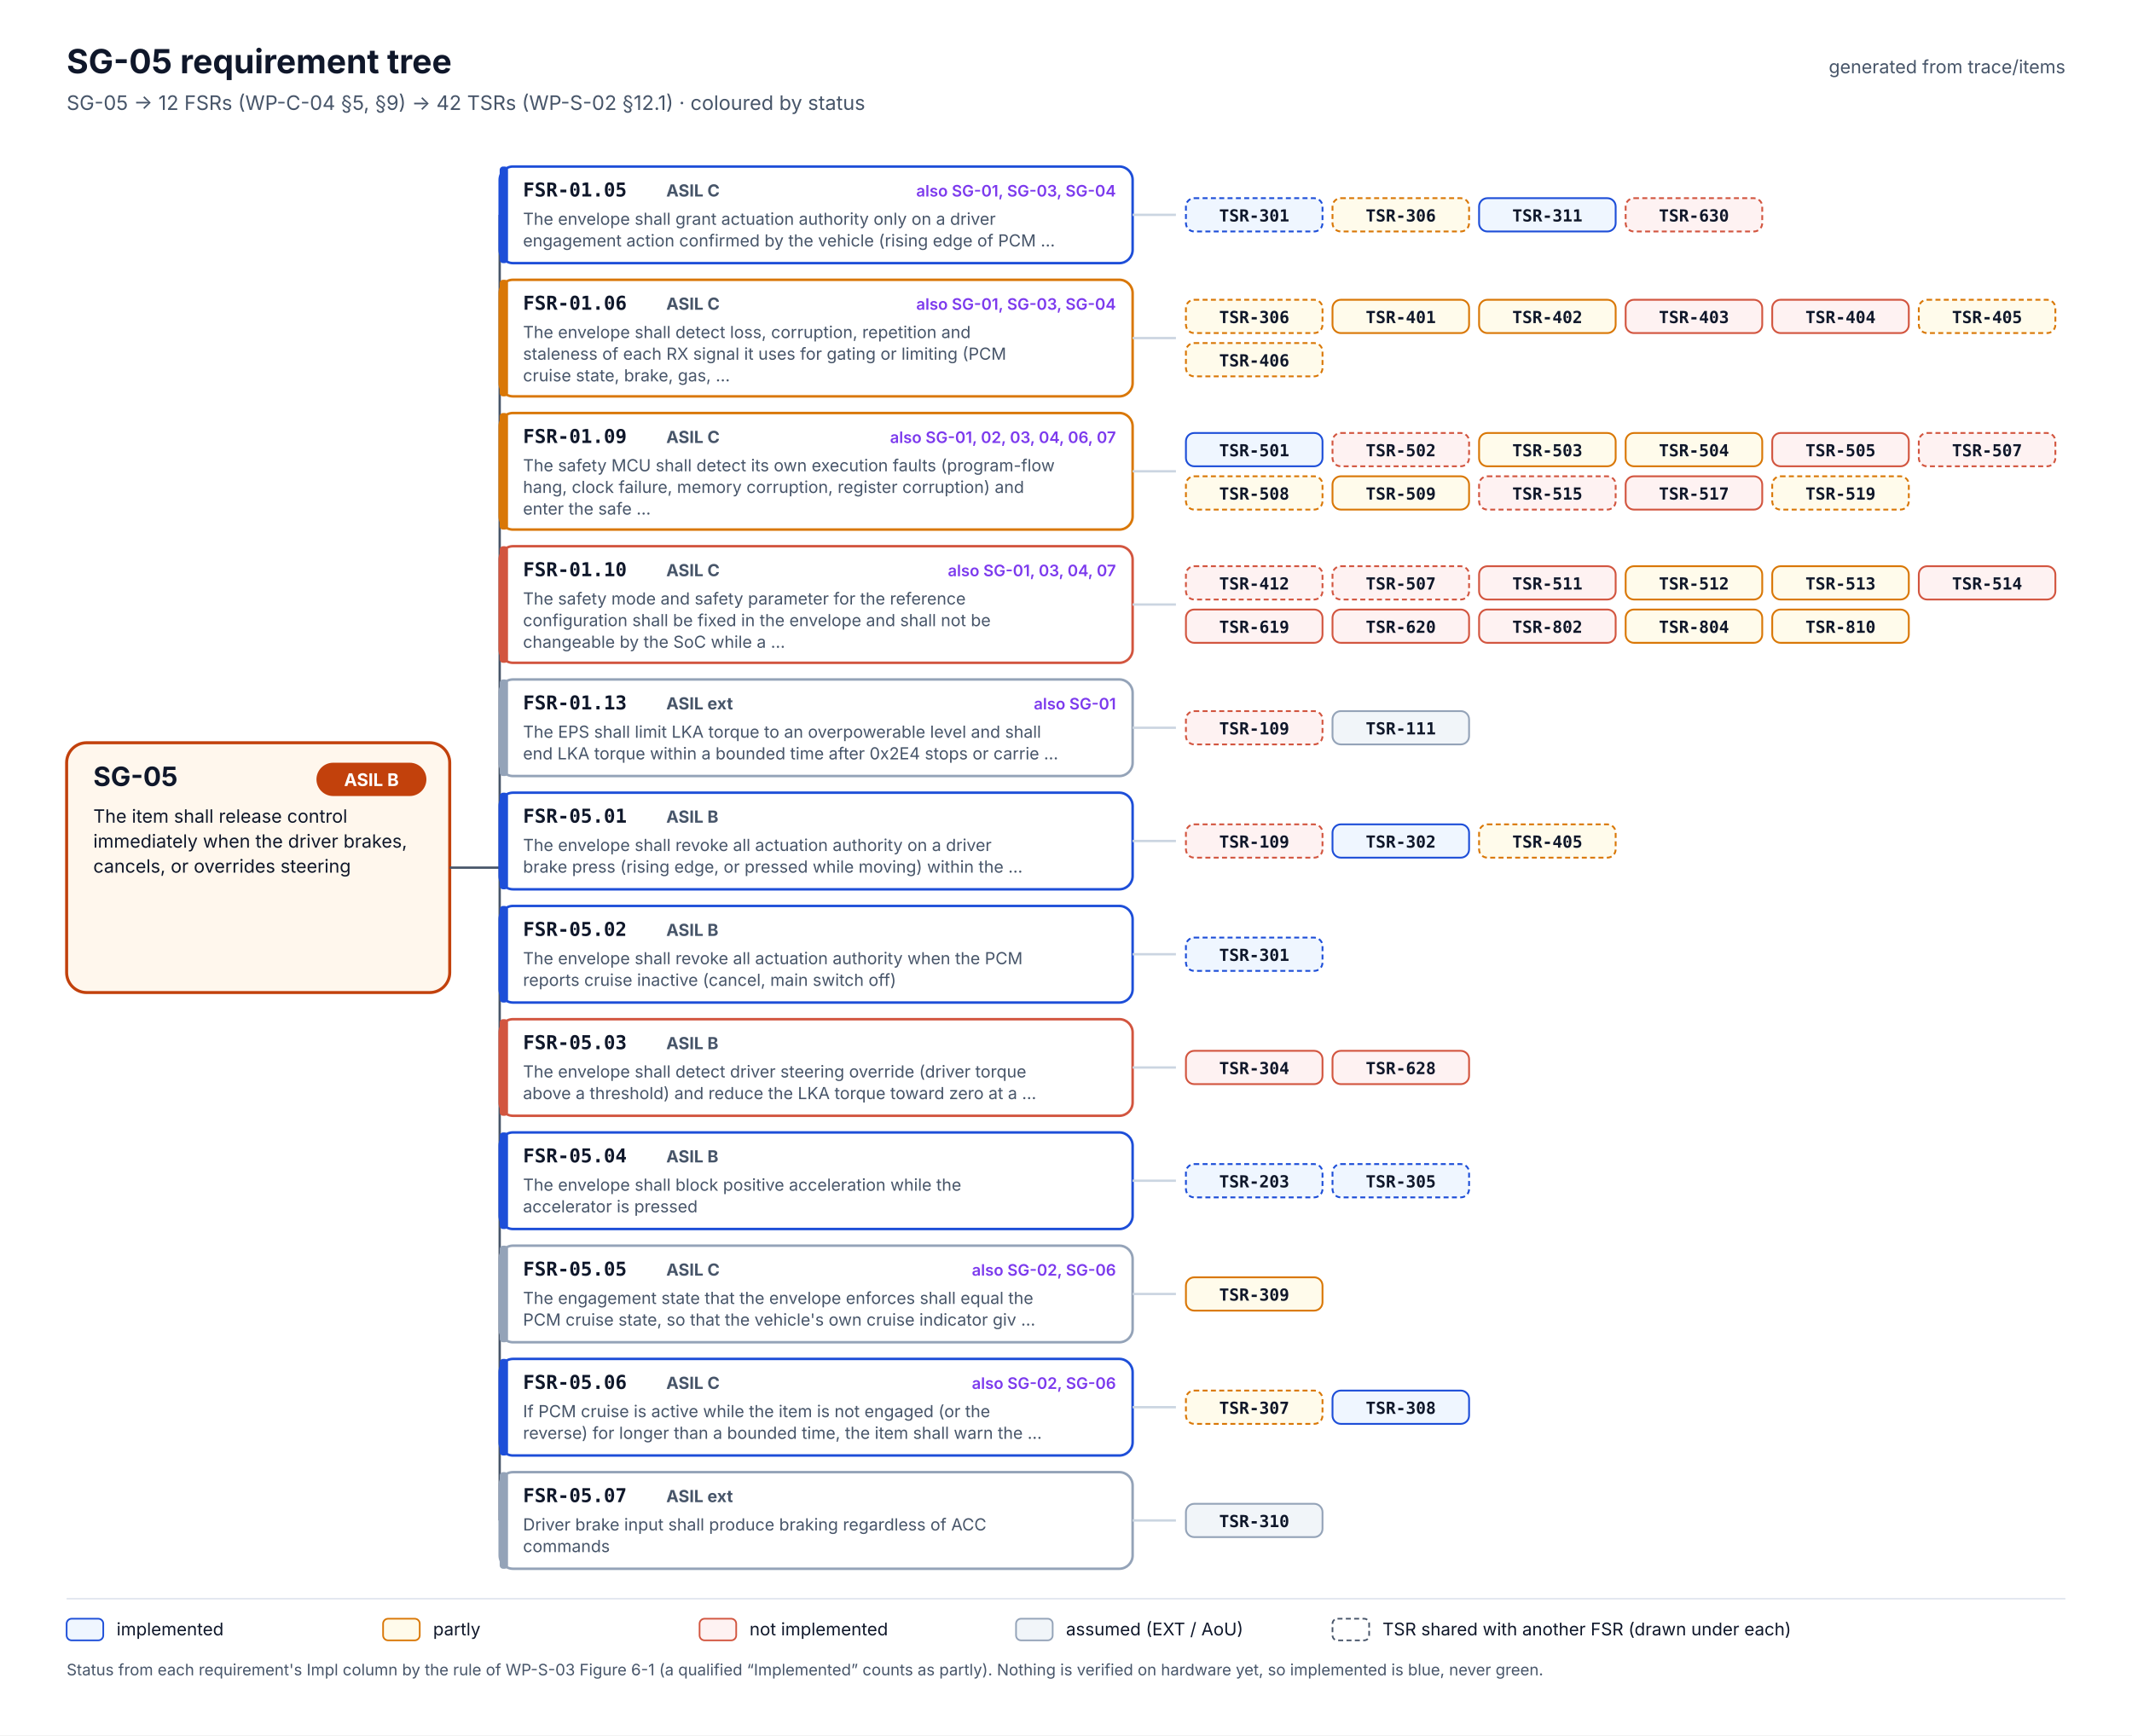
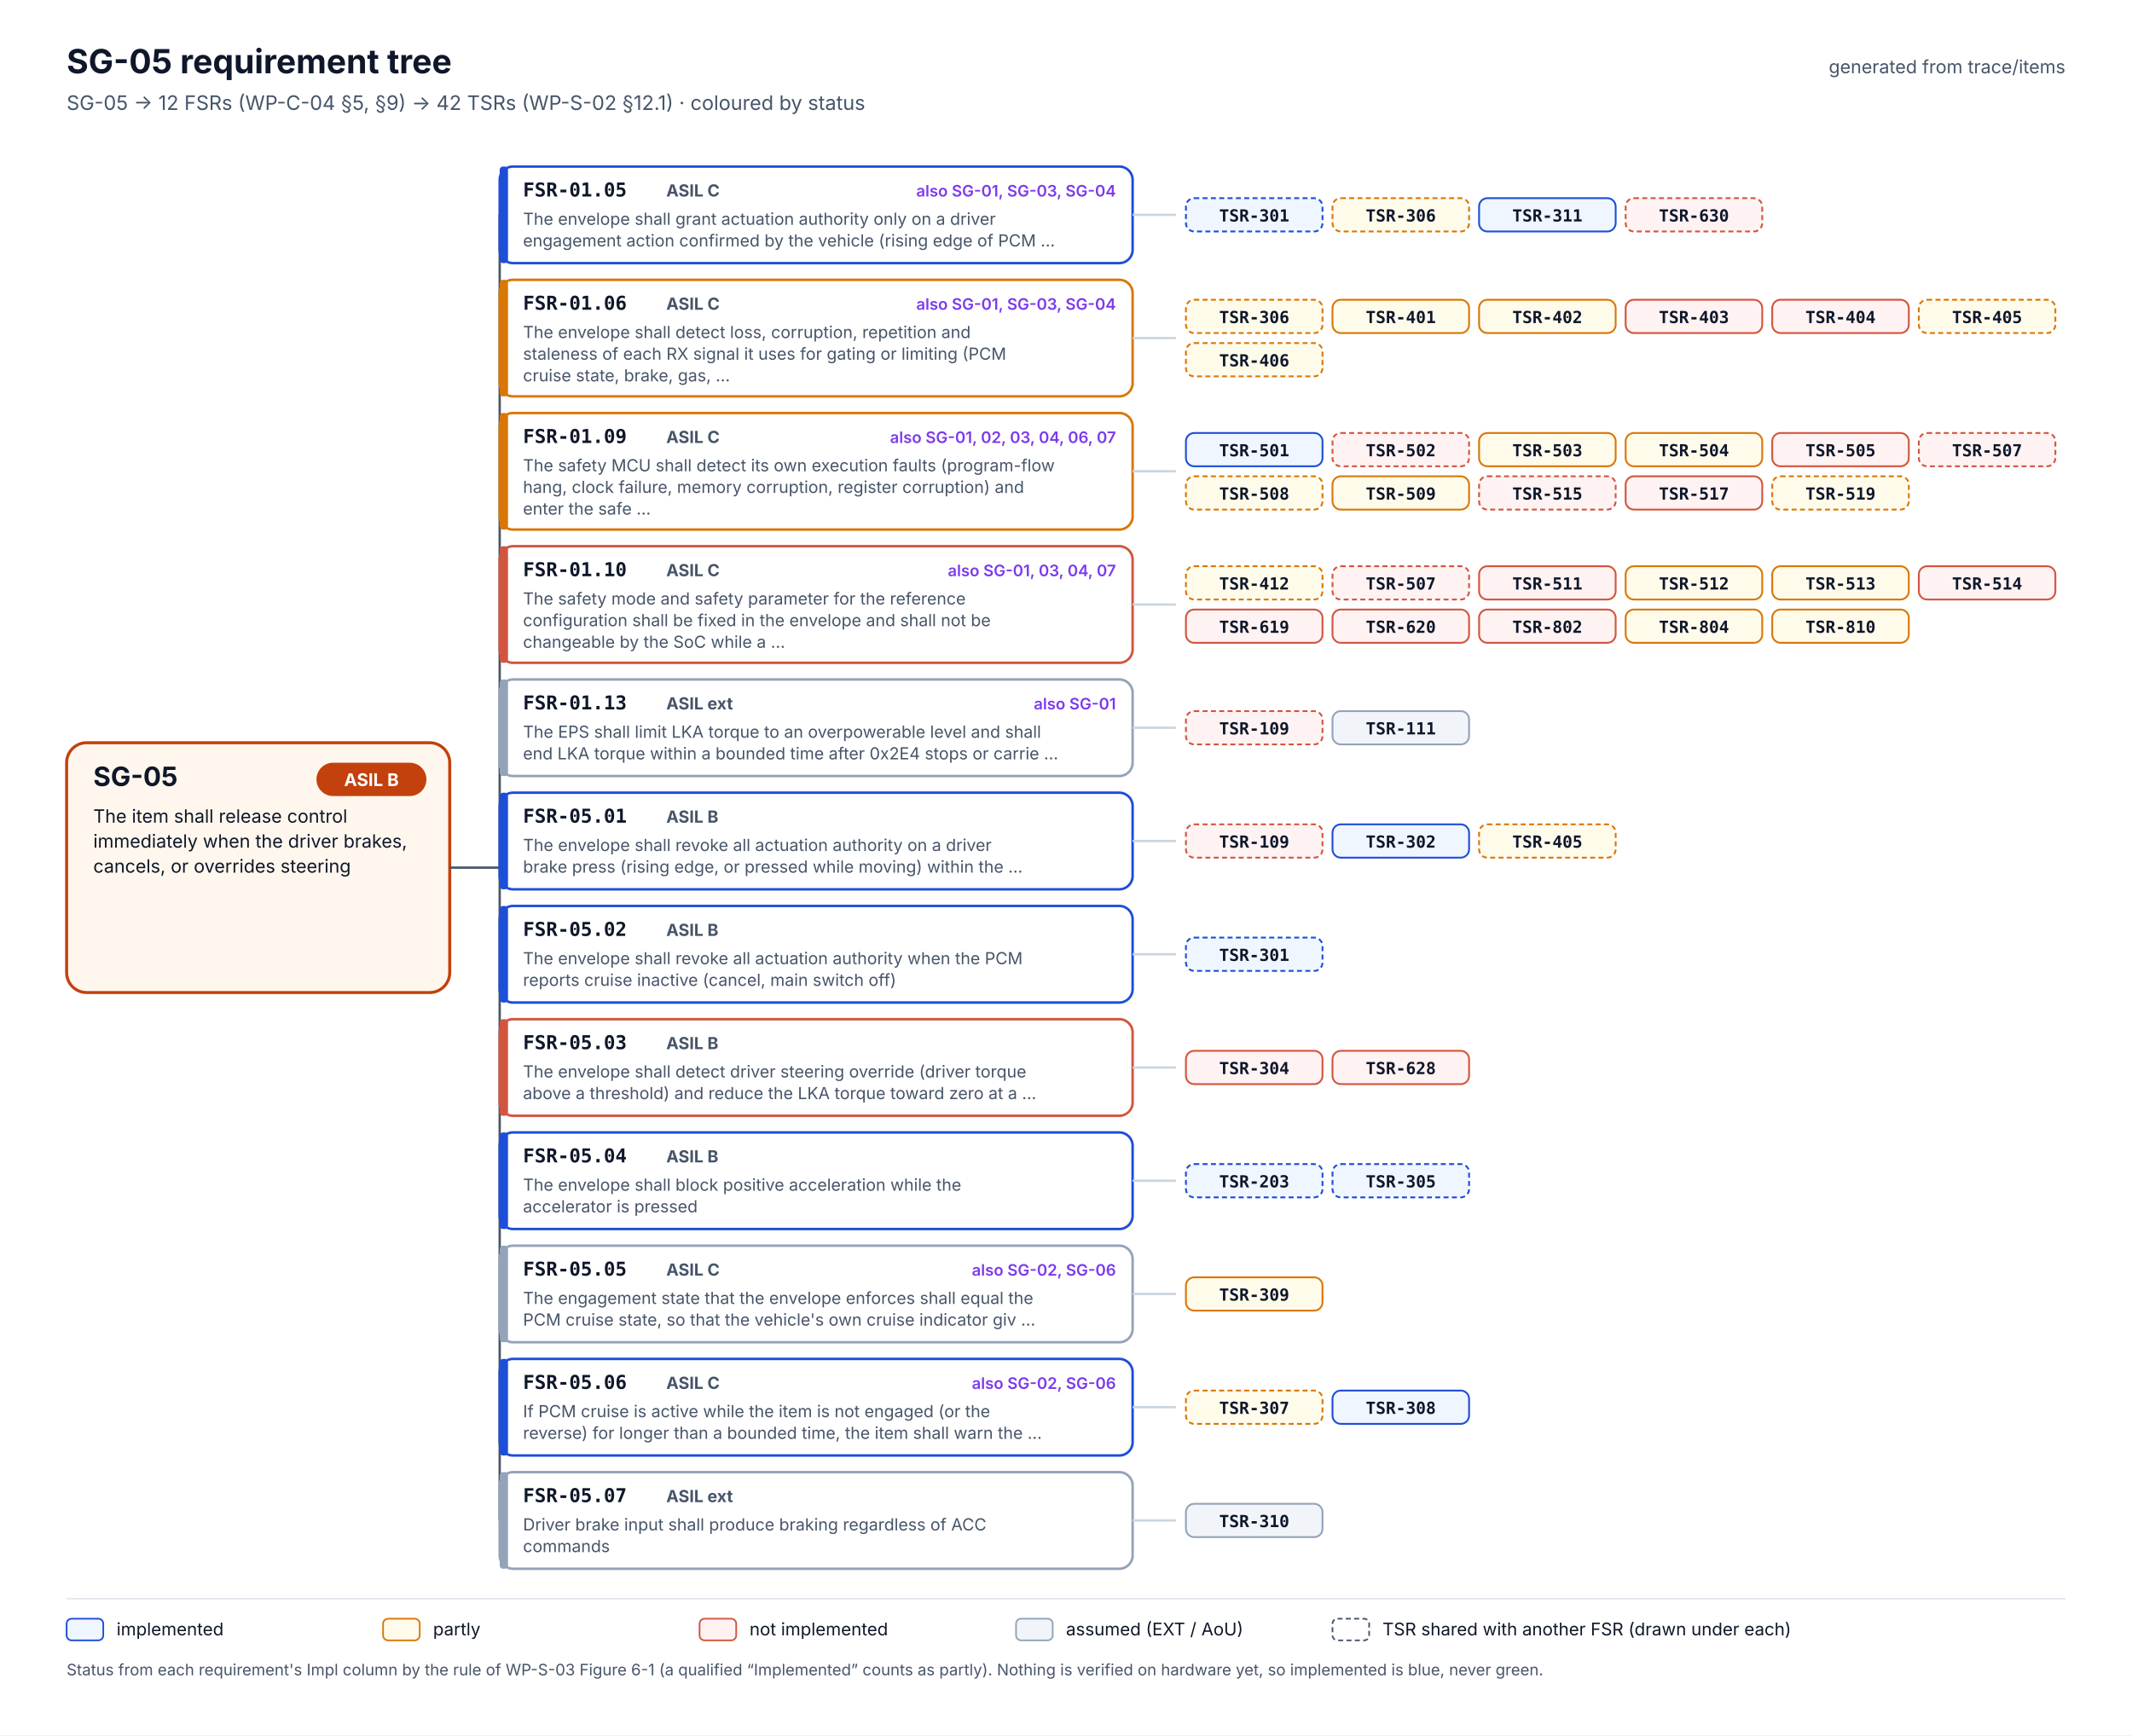
<svg xmlns="http://www.w3.org/2000/svg" width="1280" height="1042" viewBox="0 0 1280 1042" font-family="Inter, 'Segoe UI', Helvetica, Arial, sans-serif" role="img" aria-labelledby="t d">
  <rect width="1280" height="1042" fill="#FFFFFF" />
  <text x="40" y="44" font-size="20" fill="#0F172A" font-weight="700">SG-05 requirement tree</text>
  <text x="40" y="66" font-size="12" fill="#475569">SG-05 → 12 FSRs (WP-C-04 §5, §9) → 42 TSRs (WP-S-02 §12.1) · coloured by status</text>
  <text x="1240" y="44" font-size="11" fill="#475569" text-anchor="end">generated from trace/items</text>
  <rect x="40" y="446.0" width="230" height="150" rx="12" fill="#FFF7ED" stroke="#C2410C" stroke-width="1.8" />
  <text x="56" y="472.0" font-size="16" fill="#0F172A" font-weight="700">SG-05</text>
  <rect x="190" y="458.0" width="66" height="20" rx="10" fill="#C2410C" />
  <text x="223" y="472.0" font-size="10.5" fill="#FFFFFF" font-weight="700" text-anchor="middle">ASIL B</text>
  <text x="56" y="494.0" font-size="11" fill="#0F172A">The item shall release control</text>
  <text x="56" y="509.0" font-size="11" fill="#0F172A">immediately when the driver brakes,</text>
  <text x="56" y="524.0" font-size="11" fill="#0F172A">cancels, or overrides steering</text>
  <line x1="270" y1="521.0" x2="300" y2="521.0" stroke="#475569" stroke-width="1.4" />
  <line x1="300" y1="129.0" x2="300" y2="913.0" stroke="#475569" stroke-width="1.4" />
  <line x1="300" y1="129.0" x2="300" y2="129.0" stroke="#475569" stroke-width="1.4" />
  <rect x="300" y="100" width="380" height="58" rx="8" fill="#FFFFFF" stroke="#1D4ED8" stroke-width="1.5" />
  <rect x="300" y="100" width="5" height="58" rx="2" fill="#1D4ED8" />
  <text x="314" y="118" font-size="11.5" fill="#0F172A" font-weight="700" font-family="'JetBrains Mono', 'SFMono-Regular', Menlo, Consolas, monospace">FSR-01.05</text>
  <text x="400" y="118" font-size="10" fill="#475569" font-weight="700">ASIL C</text>
  <text x="670" y="118" font-size="9.5" fill="#7C3AED" font-weight="600" text-anchor="end">also SG-01, SG-03, SG-04</text>
  <text x="314" y="135" font-size="10" fill="#475569">The envelope shall grant actuation authority only on a driver</text>
  <text x="314" y="148" font-size="10" fill="#475569">engagement action confirmed by the vehicle (rising edge of PCM …</text>
  <line x1="680" y1="129.0" x2="706" y2="129.0" stroke="#CBD5E1" stroke-width="1.4" />
  <rect x="712" y="119.0" width="82" height="20" rx="5" fill="#EFF6FF" stroke="#1D4ED8" stroke-width="1.1" stroke-dasharray="3 2" />
  <text x="753.0" y="133.0" font-size="10" fill="#0F172A" font-weight="600" text-anchor="middle" font-family="'JetBrains Mono', 'SFMono-Regular', Menlo, Consolas, monospace">TSR-301</text>
  <rect x="800" y="119.0" width="82" height="20" rx="5" fill="#FFFBEB" stroke="#D97706" stroke-width="1.1" stroke-dasharray="3 2" />
  <text x="841.0" y="133.0" font-size="10" fill="#0F172A" font-weight="600" text-anchor="middle" font-family="'JetBrains Mono', 'SFMono-Regular', Menlo, Consolas, monospace">TSR-306</text>
  <rect x="888" y="119.0" width="82" height="20" rx="5" fill="#EFF6FF" stroke="#1D4ED8" stroke-width="1.1" />
  <text x="929.0" y="133.0" font-size="10" fill="#0F172A" font-weight="600" text-anchor="middle" font-family="'JetBrains Mono', 'SFMono-Regular', Menlo, Consolas, monospace">TSR-311</text>
  <rect x="976" y="119.0" width="82" height="20" rx="5" fill="#FEF2F2" stroke="#D2553F" stroke-width="1.1" stroke-dasharray="3 2" />
  <text x="1017.0" y="133.0" font-size="10" fill="#0F172A" font-weight="600" text-anchor="middle" font-family="'JetBrains Mono', 'SFMono-Regular', Menlo, Consolas, monospace">TSR-630</text>
  <line x1="300" y1="203.0" x2="300" y2="203.0" stroke="#475569" stroke-width="1.4" />
  <rect x="300" y="168" width="380" height="70" rx="8" fill="#FFFFFF" stroke="#D97706" stroke-width="1.5" />
  <rect x="300" y="168" width="5" height="70" rx="2" fill="#D97706" />
  <text x="314" y="186" font-size="11.5" fill="#0F172A" font-weight="700" font-family="'JetBrains Mono', 'SFMono-Regular', Menlo, Consolas, monospace">FSR-01.06</text>
  <text x="400" y="186" font-size="10" fill="#475569" font-weight="700">ASIL C</text>
  <text x="670" y="186" font-size="9.5" fill="#7C3AED" font-weight="600" text-anchor="end">also SG-01, SG-03, SG-04</text>
  <text x="314" y="203" font-size="10" fill="#475569">The envelope shall detect loss, corruption, repetition and</text>
  <text x="314" y="216" font-size="10" fill="#475569">staleness of each RX signal it uses for gating or limiting (PCM</text>
  <text x="314" y="229" font-size="10" fill="#475569">cruise state, brake, gas, …</text>
  <line x1="680" y1="203.0" x2="706" y2="203.0" stroke="#CBD5E1" stroke-width="1.4" />
  <rect x="712" y="180.0" width="82" height="20" rx="5" fill="#FFFBEB" stroke="#D97706" stroke-width="1.1" stroke-dasharray="3 2" />
  <text x="753.0" y="194.0" font-size="10" fill="#0F172A" font-weight="600" text-anchor="middle" font-family="'JetBrains Mono', 'SFMono-Regular', Menlo, Consolas, monospace">TSR-306</text>
  <rect x="800" y="180.0" width="82" height="20" rx="5" fill="#FFFBEB" stroke="#D97706" stroke-width="1.1" />
  <text x="841.0" y="194.0" font-size="10" fill="#0F172A" font-weight="600" text-anchor="middle" font-family="'JetBrains Mono', 'SFMono-Regular', Menlo, Consolas, monospace">TSR-401</text>
  <rect x="888" y="180.0" width="82" height="20" rx="5" fill="#FFFBEB" stroke="#D97706" stroke-width="1.1" />
  <text x="929.0" y="194.0" font-size="10" fill="#0F172A" font-weight="600" text-anchor="middle" font-family="'JetBrains Mono', 'SFMono-Regular', Menlo, Consolas, monospace">TSR-402</text>
  <rect x="976" y="180.0" width="82" height="20" rx="5" fill="#FEF2F2" stroke="#D2553F" stroke-width="1.1" />
  <text x="1017.0" y="194.0" font-size="10" fill="#0F172A" font-weight="600" text-anchor="middle" font-family="'JetBrains Mono', 'SFMono-Regular', Menlo, Consolas, monospace">TSR-403</text>
  <rect x="1064" y="180.0" width="82" height="20" rx="5" fill="#FEF2F2" stroke="#D2553F" stroke-width="1.1" />
  <text x="1105.0" y="194.0" font-size="10" fill="#0F172A" font-weight="600" text-anchor="middle" font-family="'JetBrains Mono', 'SFMono-Regular', Menlo, Consolas, monospace">TSR-404</text>
  <rect x="1152" y="180.0" width="82" height="20" rx="5" fill="#FFFBEB" stroke="#D97706" stroke-width="1.1" stroke-dasharray="3 2" />
  <text x="1193.0" y="194.0" font-size="10" fill="#0F172A" font-weight="600" text-anchor="middle" font-family="'JetBrains Mono', 'SFMono-Regular', Menlo, Consolas, monospace">TSR-405</text>
  <rect x="712" y="206.0" width="82" height="20" rx="5" fill="#FFFBEB" stroke="#D97706" stroke-width="1.1" stroke-dasharray="3 2" />
  <text x="753.0" y="220.0" font-size="10" fill="#0F172A" font-weight="600" text-anchor="middle" font-family="'JetBrains Mono', 'SFMono-Regular', Menlo, Consolas, monospace">TSR-406</text>
  <line x1="300" y1="283.0" x2="300" y2="283.0" stroke="#475569" stroke-width="1.4" />
  <rect x="300" y="248" width="380" height="70" rx="8" fill="#FFFFFF" stroke="#D97706" stroke-width="1.5" />
  <rect x="300" y="248" width="5" height="70" rx="2" fill="#D97706" />
  <text x="314" y="266" font-size="11.5" fill="#0F172A" font-weight="700" font-family="'JetBrains Mono', 'SFMono-Regular', Menlo, Consolas, monospace">FSR-01.09</text>
  <text x="400" y="266" font-size="10" fill="#475569" font-weight="700">ASIL C</text>
  <text x="670" y="266" font-size="9.5" fill="#7C3AED" font-weight="600" text-anchor="end">also SG-01, 02, 03, 04, 06, 07</text>
  <text x="314" y="283" font-size="10" fill="#475569">The safety MCU shall detect its own execution faults (program-flow</text>
  <text x="314" y="296" font-size="10" fill="#475569">hang, clock failure, memory corruption, register corruption) and</text>
  <text x="314" y="309" font-size="10" fill="#475569">enter the safe …</text>
  <line x1="680" y1="283.0" x2="706" y2="283.0" stroke="#CBD5E1" stroke-width="1.4" />
  <rect x="712" y="260.0" width="82" height="20" rx="5" fill="#EFF6FF" stroke="#1D4ED8" stroke-width="1.1" />
  <text x="753.0" y="274.0" font-size="10" fill="#0F172A" font-weight="600" text-anchor="middle" font-family="'JetBrains Mono', 'SFMono-Regular', Menlo, Consolas, monospace">TSR-501</text>
  <rect x="800" y="260.0" width="82" height="20" rx="5" fill="#FEF2F2" stroke="#D2553F" stroke-width="1.1" stroke-dasharray="3 2" />
  <text x="841.0" y="274.0" font-size="10" fill="#0F172A" font-weight="600" text-anchor="middle" font-family="'JetBrains Mono', 'SFMono-Regular', Menlo, Consolas, monospace">TSR-502</text>
  <rect x="888" y="260.0" width="82" height="20" rx="5" fill="#FFFBEB" stroke="#D97706" stroke-width="1.1" />
  <text x="929.0" y="274.0" font-size="10" fill="#0F172A" font-weight="600" text-anchor="middle" font-family="'JetBrains Mono', 'SFMono-Regular', Menlo, Consolas, monospace">TSR-503</text>
  <rect x="976" y="260.0" width="82" height="20" rx="5" fill="#FFFBEB" stroke="#D97706" stroke-width="1.1" />
  <text x="1017.0" y="274.0" font-size="10" fill="#0F172A" font-weight="600" text-anchor="middle" font-family="'JetBrains Mono', 'SFMono-Regular', Menlo, Consolas, monospace">TSR-504</text>
  <rect x="1064" y="260.0" width="82" height="20" rx="5" fill="#FEF2F2" stroke="#D2553F" stroke-width="1.1" />
  <text x="1105.0" y="274.0" font-size="10" fill="#0F172A" font-weight="600" text-anchor="middle" font-family="'JetBrains Mono', 'SFMono-Regular', Menlo, Consolas, monospace">TSR-505</text>
  <rect x="1152" y="260.0" width="82" height="20" rx="5" fill="#FEF2F2" stroke="#D2553F" stroke-width="1.1" stroke-dasharray="3 2" />
  <text x="1193.0" y="274.0" font-size="10" fill="#0F172A" font-weight="600" text-anchor="middle" font-family="'JetBrains Mono', 'SFMono-Regular', Menlo, Consolas, monospace">TSR-507</text>
  <rect x="712" y="286.0" width="82" height="20" rx="5" fill="#FFFBEB" stroke="#D97706" stroke-width="1.1" stroke-dasharray="3 2" />
  <text x="753.0" y="300.0" font-size="10" fill="#0F172A" font-weight="600" text-anchor="middle" font-family="'JetBrains Mono', 'SFMono-Regular', Menlo, Consolas, monospace">TSR-508</text>
  <rect x="800" y="286.0" width="82" height="20" rx="5" fill="#FFFBEB" stroke="#D97706" stroke-width="1.1" />
  <text x="841.0" y="300.0" font-size="10" fill="#0F172A" font-weight="600" text-anchor="middle" font-family="'JetBrains Mono', 'SFMono-Regular', Menlo, Consolas, monospace">TSR-509</text>
  <rect x="888" y="286.0" width="82" height="20" rx="5" fill="#FEF2F2" stroke="#D2553F" stroke-width="1.1" stroke-dasharray="3 2" />
  <text x="929.0" y="300.0" font-size="10" fill="#0F172A" font-weight="600" text-anchor="middle" font-family="'JetBrains Mono', 'SFMono-Regular', Menlo, Consolas, monospace">TSR-515</text>
  <rect x="976" y="286.0" width="82" height="20" rx="5" fill="#FEF2F2" stroke="#D2553F" stroke-width="1.1" />
  <text x="1017.0" y="300.0" font-size="10" fill="#0F172A" font-weight="600" text-anchor="middle" font-family="'JetBrains Mono', 'SFMono-Regular', Menlo, Consolas, monospace">TSR-517</text>
  <rect x="1064" y="286.0" width="82" height="20" rx="5" fill="#FFFBEB" stroke="#D97706" stroke-width="1.1" stroke-dasharray="3 2" />
  <text x="1105.0" y="300.0" font-size="10" fill="#0F172A" font-weight="600" text-anchor="middle" font-family="'JetBrains Mono', 'SFMono-Regular', Menlo, Consolas, monospace">TSR-519</text>
  <line x1="300" y1="363.0" x2="300" y2="363.0" stroke="#475569" stroke-width="1.4" />
  <rect x="300" y="328" width="380" height="70" rx="8" fill="#FFFFFF" stroke="#D2553F" stroke-width="1.5" />
  <rect x="300" y="328" width="5" height="70" rx="2" fill="#D2553F" />
  <text x="314" y="346" font-size="11.5" fill="#0F172A" font-weight="700" font-family="'JetBrains Mono', 'SFMono-Regular', Menlo, Consolas, monospace">FSR-01.10</text>
  <text x="400" y="346" font-size="10" fill="#475569" font-weight="700">ASIL C</text>
  <text x="670" y="346" font-size="9.5" fill="#7C3AED" font-weight="600" text-anchor="end">also SG-01, 03, 04, 07</text>
  <text x="314" y="363" font-size="10" fill="#475569">The safety mode and safety parameter for the reference</text>
  <text x="314" y="376" font-size="10" fill="#475569">configuration shall be fixed in the envelope and shall not be</text>
  <text x="314" y="389" font-size="10" fill="#475569">changeable by the SoC while a …</text>
  <line x1="680" y1="363.0" x2="706" y2="363.0" stroke="#CBD5E1" stroke-width="1.4" />
-   <rect x="712" y="340.0" width="82" height="20" rx="5" fill="#FEF2F2" stroke="#D2553F" stroke-width="1.1" stroke-dasharray="3 2" />
+   <rect x="712" y="340.0" width="82" height="20" rx="5" fill="#FFFBEB" stroke="#D97706" stroke-width="1.1" stroke-dasharray="3 2" />
  <text x="753.0" y="354.0" font-size="10" fill="#0F172A" font-weight="600" text-anchor="middle" font-family="'JetBrains Mono', 'SFMono-Regular', Menlo, Consolas, monospace">TSR-412</text>
  <rect x="800" y="340.0" width="82" height="20" rx="5" fill="#FEF2F2" stroke="#D2553F" stroke-width="1.1" stroke-dasharray="3 2" />
  <text x="841.0" y="354.0" font-size="10" fill="#0F172A" font-weight="600" text-anchor="middle" font-family="'JetBrains Mono', 'SFMono-Regular', Menlo, Consolas, monospace">TSR-507</text>
  <rect x="888" y="340.0" width="82" height="20" rx="5" fill="#FEF2F2" stroke="#D2553F" stroke-width="1.1" />
  <text x="929.0" y="354.0" font-size="10" fill="#0F172A" font-weight="600" text-anchor="middle" font-family="'JetBrains Mono', 'SFMono-Regular', Menlo, Consolas, monospace">TSR-511</text>
  <rect x="976" y="340.0" width="82" height="20" rx="5" fill="#FFFBEB" stroke="#D97706" stroke-width="1.1" />
  <text x="1017.0" y="354.0" font-size="10" fill="#0F172A" font-weight="600" text-anchor="middle" font-family="'JetBrains Mono', 'SFMono-Regular', Menlo, Consolas, monospace">TSR-512</text>
  <rect x="1064" y="340.0" width="82" height="20" rx="5" fill="#FFFBEB" stroke="#D97706" stroke-width="1.1" />
  <text x="1105.0" y="354.0" font-size="10" fill="#0F172A" font-weight="600" text-anchor="middle" font-family="'JetBrains Mono', 'SFMono-Regular', Menlo, Consolas, monospace">TSR-513</text>
  <rect x="1152" y="340.0" width="82" height="20" rx="5" fill="#FEF2F2" stroke="#D2553F" stroke-width="1.1" />
  <text x="1193.0" y="354.0" font-size="10" fill="#0F172A" font-weight="600" text-anchor="middle" font-family="'JetBrains Mono', 'SFMono-Regular', Menlo, Consolas, monospace">TSR-514</text>
  <rect x="712" y="366.0" width="82" height="20" rx="5" fill="#FEF2F2" stroke="#D2553F" stroke-width="1.1" />
  <text x="753.0" y="380.0" font-size="10" fill="#0F172A" font-weight="600" text-anchor="middle" font-family="'JetBrains Mono', 'SFMono-Regular', Menlo, Consolas, monospace">TSR-619</text>
  <rect x="800" y="366.0" width="82" height="20" rx="5" fill="#FEF2F2" stroke="#D2553F" stroke-width="1.1" />
  <text x="841.0" y="380.0" font-size="10" fill="#0F172A" font-weight="600" text-anchor="middle" font-family="'JetBrains Mono', 'SFMono-Regular', Menlo, Consolas, monospace">TSR-620</text>
  <rect x="888" y="366.0" width="82" height="20" rx="5" fill="#FEF2F2" stroke="#D2553F" stroke-width="1.1" />
  <text x="929.0" y="380.0" font-size="10" fill="#0F172A" font-weight="600" text-anchor="middle" font-family="'JetBrains Mono', 'SFMono-Regular', Menlo, Consolas, monospace">TSR-802</text>
  <rect x="976" y="366.0" width="82" height="20" rx="5" fill="#FFFBEB" stroke="#D97706" stroke-width="1.1" />
  <text x="1017.0" y="380.0" font-size="10" fill="#0F172A" font-weight="600" text-anchor="middle" font-family="'JetBrains Mono', 'SFMono-Regular', Menlo, Consolas, monospace">TSR-804</text>
  <rect x="1064" y="366.0" width="82" height="20" rx="5" fill="#FFFBEB" stroke="#D97706" stroke-width="1.1" />
  <text x="1105.0" y="380.0" font-size="10" fill="#0F172A" font-weight="600" text-anchor="middle" font-family="'JetBrains Mono', 'SFMono-Regular', Menlo, Consolas, monospace">TSR-810</text>
  <line x1="300" y1="437.0" x2="300" y2="437.0" stroke="#475569" stroke-width="1.4" />
  <rect x="300" y="408" width="380" height="58" rx="8" fill="#FFFFFF" stroke="#94A3B8" stroke-width="1.5" />
  <rect x="300" y="408" width="5" height="58" rx="2" fill="#94A3B8" />
  <text x="314" y="426" font-size="11.5" fill="#0F172A" font-weight="700" font-family="'JetBrains Mono', 'SFMono-Regular', Menlo, Consolas, monospace">FSR-01.13</text>
  <text x="400" y="426" font-size="10" fill="#475569" font-weight="700">ASIL ext</text>
  <text x="670" y="426" font-size="9.5" fill="#7C3AED" font-weight="600" text-anchor="end">also SG-01</text>
  <text x="314" y="443" font-size="10" fill="#475569">The EPS shall limit LKA torque to an overpowerable level and shall</text>
  <text x="314" y="456" font-size="10" fill="#475569">end LKA torque within a bounded time after 0x2E4 stops or carrie …</text>
  <line x1="680" y1="437.0" x2="706" y2="437.0" stroke="#CBD5E1" stroke-width="1.4" />
  <rect x="712" y="427.0" width="82" height="20" rx="5" fill="#FEF2F2" stroke="#D2553F" stroke-width="1.1" stroke-dasharray="3 2" />
  <text x="753.0" y="441.0" font-size="10" fill="#0F172A" font-weight="600" text-anchor="middle" font-family="'JetBrains Mono', 'SFMono-Regular', Menlo, Consolas, monospace">TSR-109</text>
  <rect x="800" y="427.0" width="82" height="20" rx="5" fill="#F1F5F9" stroke="#94A3B8" stroke-width="1.1" />
  <text x="841.0" y="441.0" font-size="10" fill="#0F172A" font-weight="600" text-anchor="middle" font-family="'JetBrains Mono', 'SFMono-Regular', Menlo, Consolas, monospace">TSR-111</text>
  <line x1="300" y1="505.0" x2="300" y2="505.0" stroke="#475569" stroke-width="1.4" />
  <rect x="300" y="476" width="380" height="58" rx="8" fill="#FFFFFF" stroke="#1D4ED8" stroke-width="1.5" />
  <rect x="300" y="476" width="5" height="58" rx="2" fill="#1D4ED8" />
  <text x="314" y="494" font-size="11.5" fill="#0F172A" font-weight="700" font-family="'JetBrains Mono', 'SFMono-Regular', Menlo, Consolas, monospace">FSR-05.01</text>
  <text x="400" y="494" font-size="10" fill="#475569" font-weight="700">ASIL B</text>
  <text x="314" y="511" font-size="10" fill="#475569">The envelope shall revoke all actuation authority on a driver</text>
  <text x="314" y="524" font-size="10" fill="#475569">brake press (rising edge, or pressed while moving) within the …</text>
  <line x1="680" y1="505.0" x2="706" y2="505.0" stroke="#CBD5E1" stroke-width="1.4" />
  <rect x="712" y="495.0" width="82" height="20" rx="5" fill="#FEF2F2" stroke="#D2553F" stroke-width="1.1" stroke-dasharray="3 2" />
  <text x="753.0" y="509.0" font-size="10" fill="#0F172A" font-weight="600" text-anchor="middle" font-family="'JetBrains Mono', 'SFMono-Regular', Menlo, Consolas, monospace">TSR-109</text>
  <rect x="800" y="495.0" width="82" height="20" rx="5" fill="#EFF6FF" stroke="#1D4ED8" stroke-width="1.1" />
  <text x="841.0" y="509.0" font-size="10" fill="#0F172A" font-weight="600" text-anchor="middle" font-family="'JetBrains Mono', 'SFMono-Regular', Menlo, Consolas, monospace">TSR-302</text>
  <rect x="888" y="495.0" width="82" height="20" rx="5" fill="#FFFBEB" stroke="#D97706" stroke-width="1.1" stroke-dasharray="3 2" />
  <text x="929.0" y="509.0" font-size="10" fill="#0F172A" font-weight="600" text-anchor="middle" font-family="'JetBrains Mono', 'SFMono-Regular', Menlo, Consolas, monospace">TSR-405</text>
  <line x1="300" y1="573.0" x2="300" y2="573.0" stroke="#475569" stroke-width="1.4" />
  <rect x="300" y="544" width="380" height="58" rx="8" fill="#FFFFFF" stroke="#1D4ED8" stroke-width="1.5" />
  <rect x="300" y="544" width="5" height="58" rx="2" fill="#1D4ED8" />
  <text x="314" y="562" font-size="11.5" fill="#0F172A" font-weight="700" font-family="'JetBrains Mono', 'SFMono-Regular', Menlo, Consolas, monospace">FSR-05.02</text>
  <text x="400" y="562" font-size="10" fill="#475569" font-weight="700">ASIL B</text>
  <text x="314" y="579" font-size="10" fill="#475569">The envelope shall revoke all actuation authority when the PCM</text>
  <text x="314" y="592" font-size="10" fill="#475569">reports cruise inactive (cancel, main switch off)</text>
  <line x1="680" y1="573.0" x2="706" y2="573.0" stroke="#CBD5E1" stroke-width="1.4" />
  <rect x="712" y="563.0" width="82" height="20" rx="5" fill="#EFF6FF" stroke="#1D4ED8" stroke-width="1.1" stroke-dasharray="3 2" />
  <text x="753.0" y="577.0" font-size="10" fill="#0F172A" font-weight="600" text-anchor="middle" font-family="'JetBrains Mono', 'SFMono-Regular', Menlo, Consolas, monospace">TSR-301</text>
  <line x1="300" y1="641.0" x2="300" y2="641.0" stroke="#475569" stroke-width="1.4" />
  <rect x="300" y="612" width="380" height="58" rx="8" fill="#FFFFFF" stroke="#D2553F" stroke-width="1.5" />
  <rect x="300" y="612" width="5" height="58" rx="2" fill="#D2553F" />
  <text x="314" y="630" font-size="11.5" fill="#0F172A" font-weight="700" font-family="'JetBrains Mono', 'SFMono-Regular', Menlo, Consolas, monospace">FSR-05.03</text>
  <text x="400" y="630" font-size="10" fill="#475569" font-weight="700">ASIL B</text>
  <text x="314" y="647" font-size="10" fill="#475569">The envelope shall detect driver steering override (driver torque</text>
  <text x="314" y="660" font-size="10" fill="#475569">above a threshold) and reduce the LKA torque toward zero at a …</text>
  <line x1="680" y1="641.0" x2="706" y2="641.0" stroke="#CBD5E1" stroke-width="1.4" />
  <rect x="712" y="631.0" width="82" height="20" rx="5" fill="#FEF2F2" stroke="#D2553F" stroke-width="1.1" />
  <text x="753.0" y="645.0" font-size="10" fill="#0F172A" font-weight="600" text-anchor="middle" font-family="'JetBrains Mono', 'SFMono-Regular', Menlo, Consolas, monospace">TSR-304</text>
  <rect x="800" y="631.0" width="82" height="20" rx="5" fill="#FEF2F2" stroke="#D2553F" stroke-width="1.1" />
  <text x="841.0" y="645.0" font-size="10" fill="#0F172A" font-weight="600" text-anchor="middle" font-family="'JetBrains Mono', 'SFMono-Regular', Menlo, Consolas, monospace">TSR-628</text>
  <line x1="300" y1="709.0" x2="300" y2="709.0" stroke="#475569" stroke-width="1.4" />
  <rect x="300" y="680" width="380" height="58" rx="8" fill="#FFFFFF" stroke="#1D4ED8" stroke-width="1.5" />
  <rect x="300" y="680" width="5" height="58" rx="2" fill="#1D4ED8" />
  <text x="314" y="698" font-size="11.5" fill="#0F172A" font-weight="700" font-family="'JetBrains Mono', 'SFMono-Regular', Menlo, Consolas, monospace">FSR-05.04</text>
  <text x="400" y="698" font-size="10" fill="#475569" font-weight="700">ASIL B</text>
  <text x="314" y="715" font-size="10" fill="#475569">The envelope shall block positive acceleration while the</text>
  <text x="314" y="728" font-size="10" fill="#475569">accelerator is pressed</text>
  <line x1="680" y1="709.0" x2="706" y2="709.0" stroke="#CBD5E1" stroke-width="1.4" />
  <rect x="712" y="699.0" width="82" height="20" rx="5" fill="#EFF6FF" stroke="#1D4ED8" stroke-width="1.1" stroke-dasharray="3 2" />
  <text x="753.0" y="713.0" font-size="10" fill="#0F172A" font-weight="600" text-anchor="middle" font-family="'JetBrains Mono', 'SFMono-Regular', Menlo, Consolas, monospace">TSR-203</text>
  <rect x="800" y="699.0" width="82" height="20" rx="5" fill="#EFF6FF" stroke="#1D4ED8" stroke-width="1.1" stroke-dasharray="3 2" />
  <text x="841.0" y="713.0" font-size="10" fill="#0F172A" font-weight="600" text-anchor="middle" font-family="'JetBrains Mono', 'SFMono-Regular', Menlo, Consolas, monospace">TSR-305</text>
  <line x1="300" y1="777.0" x2="300" y2="777.0" stroke="#475569" stroke-width="1.4" />
  <rect x="300" y="748" width="380" height="58" rx="8" fill="#FFFFFF" stroke="#94A3B8" stroke-width="1.5" />
  <rect x="300" y="748" width="5" height="58" rx="2" fill="#94A3B8" />
  <text x="314" y="766" font-size="11.5" fill="#0F172A" font-weight="700" font-family="'JetBrains Mono', 'SFMono-Regular', Menlo, Consolas, monospace">FSR-05.05</text>
  <text x="400" y="766" font-size="10" fill="#475569" font-weight="700">ASIL C</text>
  <text x="670" y="766" font-size="9.5" fill="#7C3AED" font-weight="600" text-anchor="end">also SG-02, SG-06</text>
  <text x="314" y="783" font-size="10" fill="#475569">The engagement state that the envelope enforces shall equal the</text>
  <text x="314" y="796" font-size="10" fill="#475569">PCM cruise state, so that the vehicle's own cruise indicator giv …</text>
  <line x1="680" y1="777.0" x2="706" y2="777.0" stroke="#CBD5E1" stroke-width="1.4" />
  <rect x="712" y="767.0" width="82" height="20" rx="5" fill="#FFFBEB" stroke="#D97706" stroke-width="1.1" />
  <text x="753.0" y="781.0" font-size="10" fill="#0F172A" font-weight="600" text-anchor="middle" font-family="'JetBrains Mono', 'SFMono-Regular', Menlo, Consolas, monospace">TSR-309</text>
  <line x1="300" y1="845.0" x2="300" y2="845.0" stroke="#475569" stroke-width="1.4" />
  <rect x="300" y="816" width="380" height="58" rx="8" fill="#FFFFFF" stroke="#1D4ED8" stroke-width="1.5" />
  <rect x="300" y="816" width="5" height="58" rx="2" fill="#1D4ED8" />
  <text x="314" y="834" font-size="11.5" fill="#0F172A" font-weight="700" font-family="'JetBrains Mono', 'SFMono-Regular', Menlo, Consolas, monospace">FSR-05.06</text>
  <text x="400" y="834" font-size="10" fill="#475569" font-weight="700">ASIL C</text>
  <text x="670" y="834" font-size="9.5" fill="#7C3AED" font-weight="600" text-anchor="end">also SG-02, SG-06</text>
  <text x="314" y="851" font-size="10" fill="#475569">If PCM cruise is active while the item is not engaged (or the</text>
  <text x="314" y="864" font-size="10" fill="#475569">reverse) for longer than a bounded time, the item shall warn the …</text>
  <line x1="680" y1="845.0" x2="706" y2="845.0" stroke="#CBD5E1" stroke-width="1.4" />
  <rect x="712" y="835.0" width="82" height="20" rx="5" fill="#FFFBEB" stroke="#D97706" stroke-width="1.1" stroke-dasharray="3 2" />
  <text x="753.0" y="849.0" font-size="10" fill="#0F172A" font-weight="600" text-anchor="middle" font-family="'JetBrains Mono', 'SFMono-Regular', Menlo, Consolas, monospace">TSR-307</text>
  <rect x="800" y="835.0" width="82" height="20" rx="5" fill="#EFF6FF" stroke="#1D4ED8" stroke-width="1.1" />
  <text x="841.0" y="849.0" font-size="10" fill="#0F172A" font-weight="600" text-anchor="middle" font-family="'JetBrains Mono', 'SFMono-Regular', Menlo, Consolas, monospace">TSR-308</text>
  <line x1="300" y1="913.0" x2="300" y2="913.0" stroke="#475569" stroke-width="1.4" />
  <rect x="300" y="884" width="380" height="58" rx="8" fill="#FFFFFF" stroke="#94A3B8" stroke-width="1.5" />
  <rect x="300" y="884" width="5" height="58" rx="2" fill="#94A3B8" />
  <text x="314" y="902" font-size="11.5" fill="#0F172A" font-weight="700" font-family="'JetBrains Mono', 'SFMono-Regular', Menlo, Consolas, monospace">FSR-05.07</text>
  <text x="400" y="902" font-size="10" fill="#475569" font-weight="700">ASIL ext</text>
  <text x="314" y="919" font-size="10" fill="#475569">Driver brake input shall produce braking regardless of ACC</text>
  <text x="314" y="932" font-size="10" fill="#475569">commands</text>
  <line x1="680" y1="913.0" x2="706" y2="913.0" stroke="#CBD5E1" stroke-width="1.4" />
  <rect x="712" y="903.0" width="82" height="20" rx="5" fill="#F1F5F9" stroke="#94A3B8" stroke-width="1.1" />
  <text x="753.0" y="917.0" font-size="10" fill="#0F172A" font-weight="600" text-anchor="middle" font-family="'JetBrains Mono', 'SFMono-Regular', Menlo, Consolas, monospace">TSR-310</text>
  <line x1="40" y1="960" x2="1240" y2="960" stroke="#E2E8F0" />
  <rect x="40" y="972" width="22" height="13" rx="3" fill="#EFF6FF" stroke="#1D4ED8" />
  <text x="70" y="982" font-size="10.5" fill="#0F172A">implemented</text>
  <rect x="230" y="972" width="22" height="13" rx="3" fill="#FFFBEB" stroke="#D97706" />
  <text x="260" y="982" font-size="10.5" fill="#0F172A">partly</text>
  <rect x="420" y="972" width="22" height="13" rx="3" fill="#FEF2F2" stroke="#D2553F" />
  <text x="450" y="982" font-size="10.5" fill="#0F172A">not implemented</text>
  <rect x="610" y="972" width="22" height="13" rx="3" fill="#F1F5F9" stroke="#94A3B8" />
  <text x="640" y="982" font-size="10.5" fill="#0F172A">assumed (EXT / AoU)</text>
  <rect x="800" y="972" width="22" height="13" rx="3" fill="#FFFFFF" stroke="#475569" stroke-dasharray="3 2" />
  <text x="830" y="982" font-size="10.5" fill="#0F172A">TSR shared with another FSR (drawn under each)</text>
  <text x="40" y="1006" font-size="9.5" fill="#475569">Status from each requirement's Impl column by the rule of WP-S-03 Figure 6-1 (a qualified “Implemented” counts as partly). Nothing is verified on hardware yet, so implemented is blue, never green.</text>
</svg>
